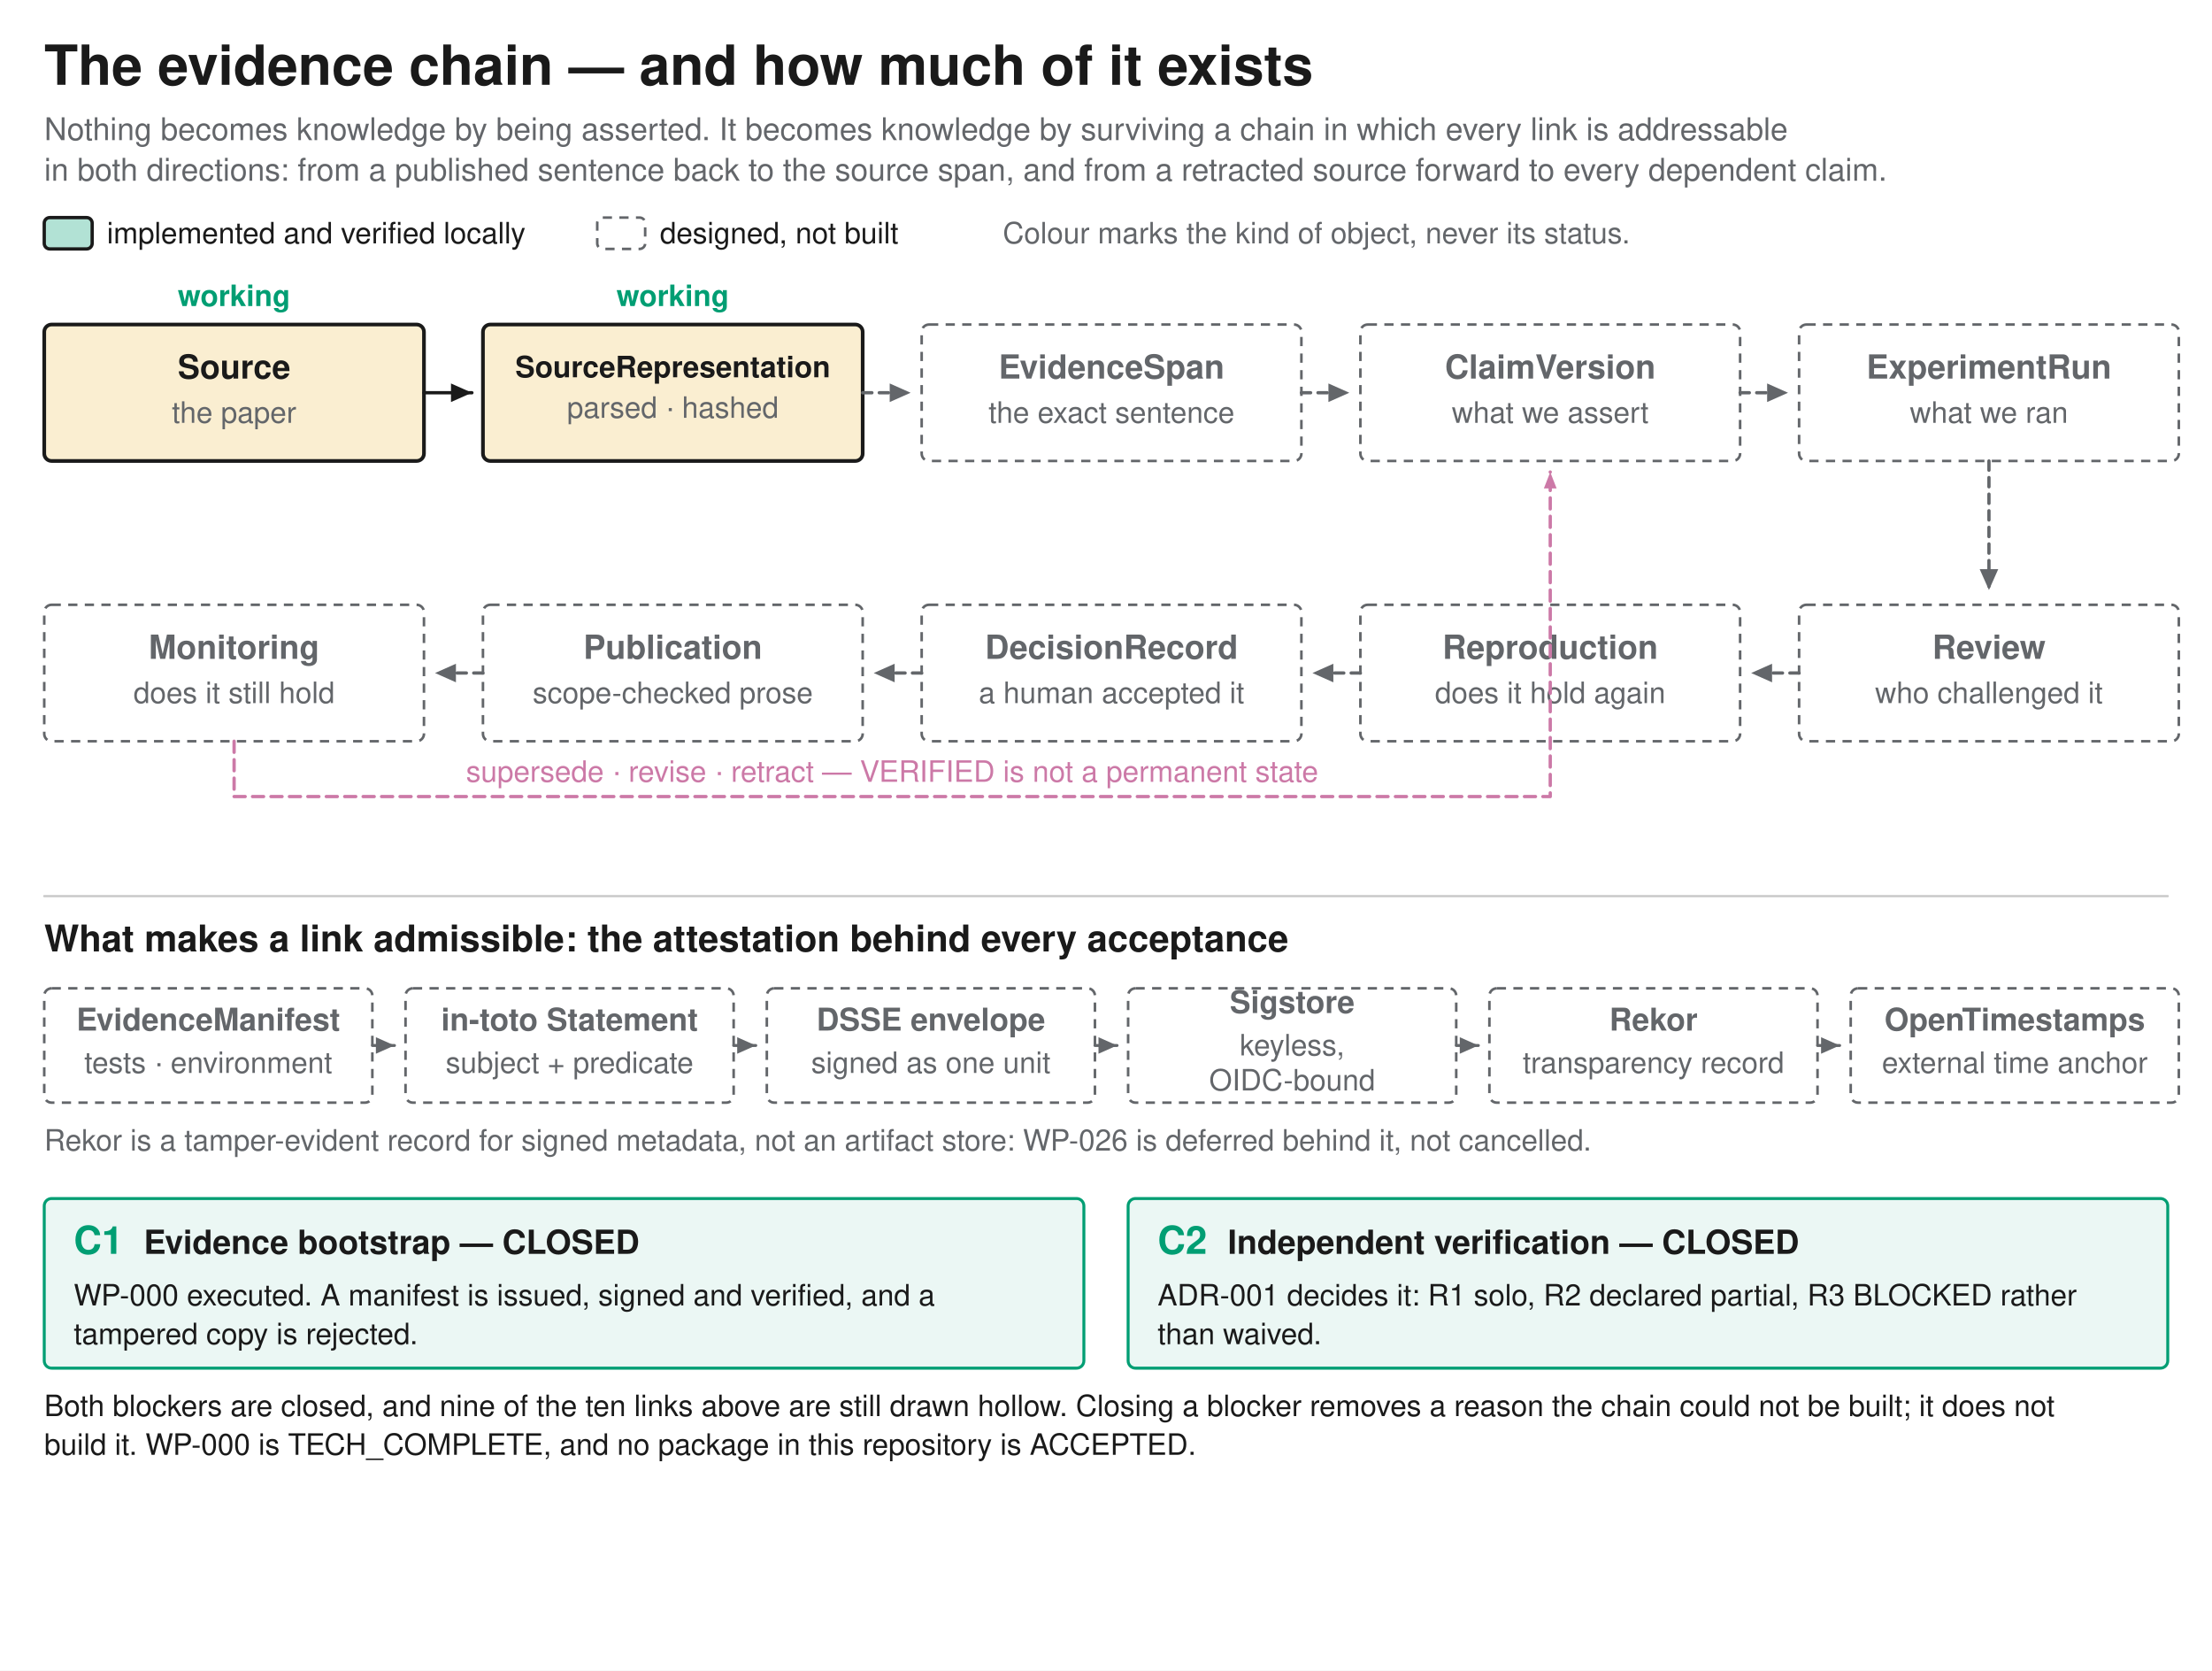
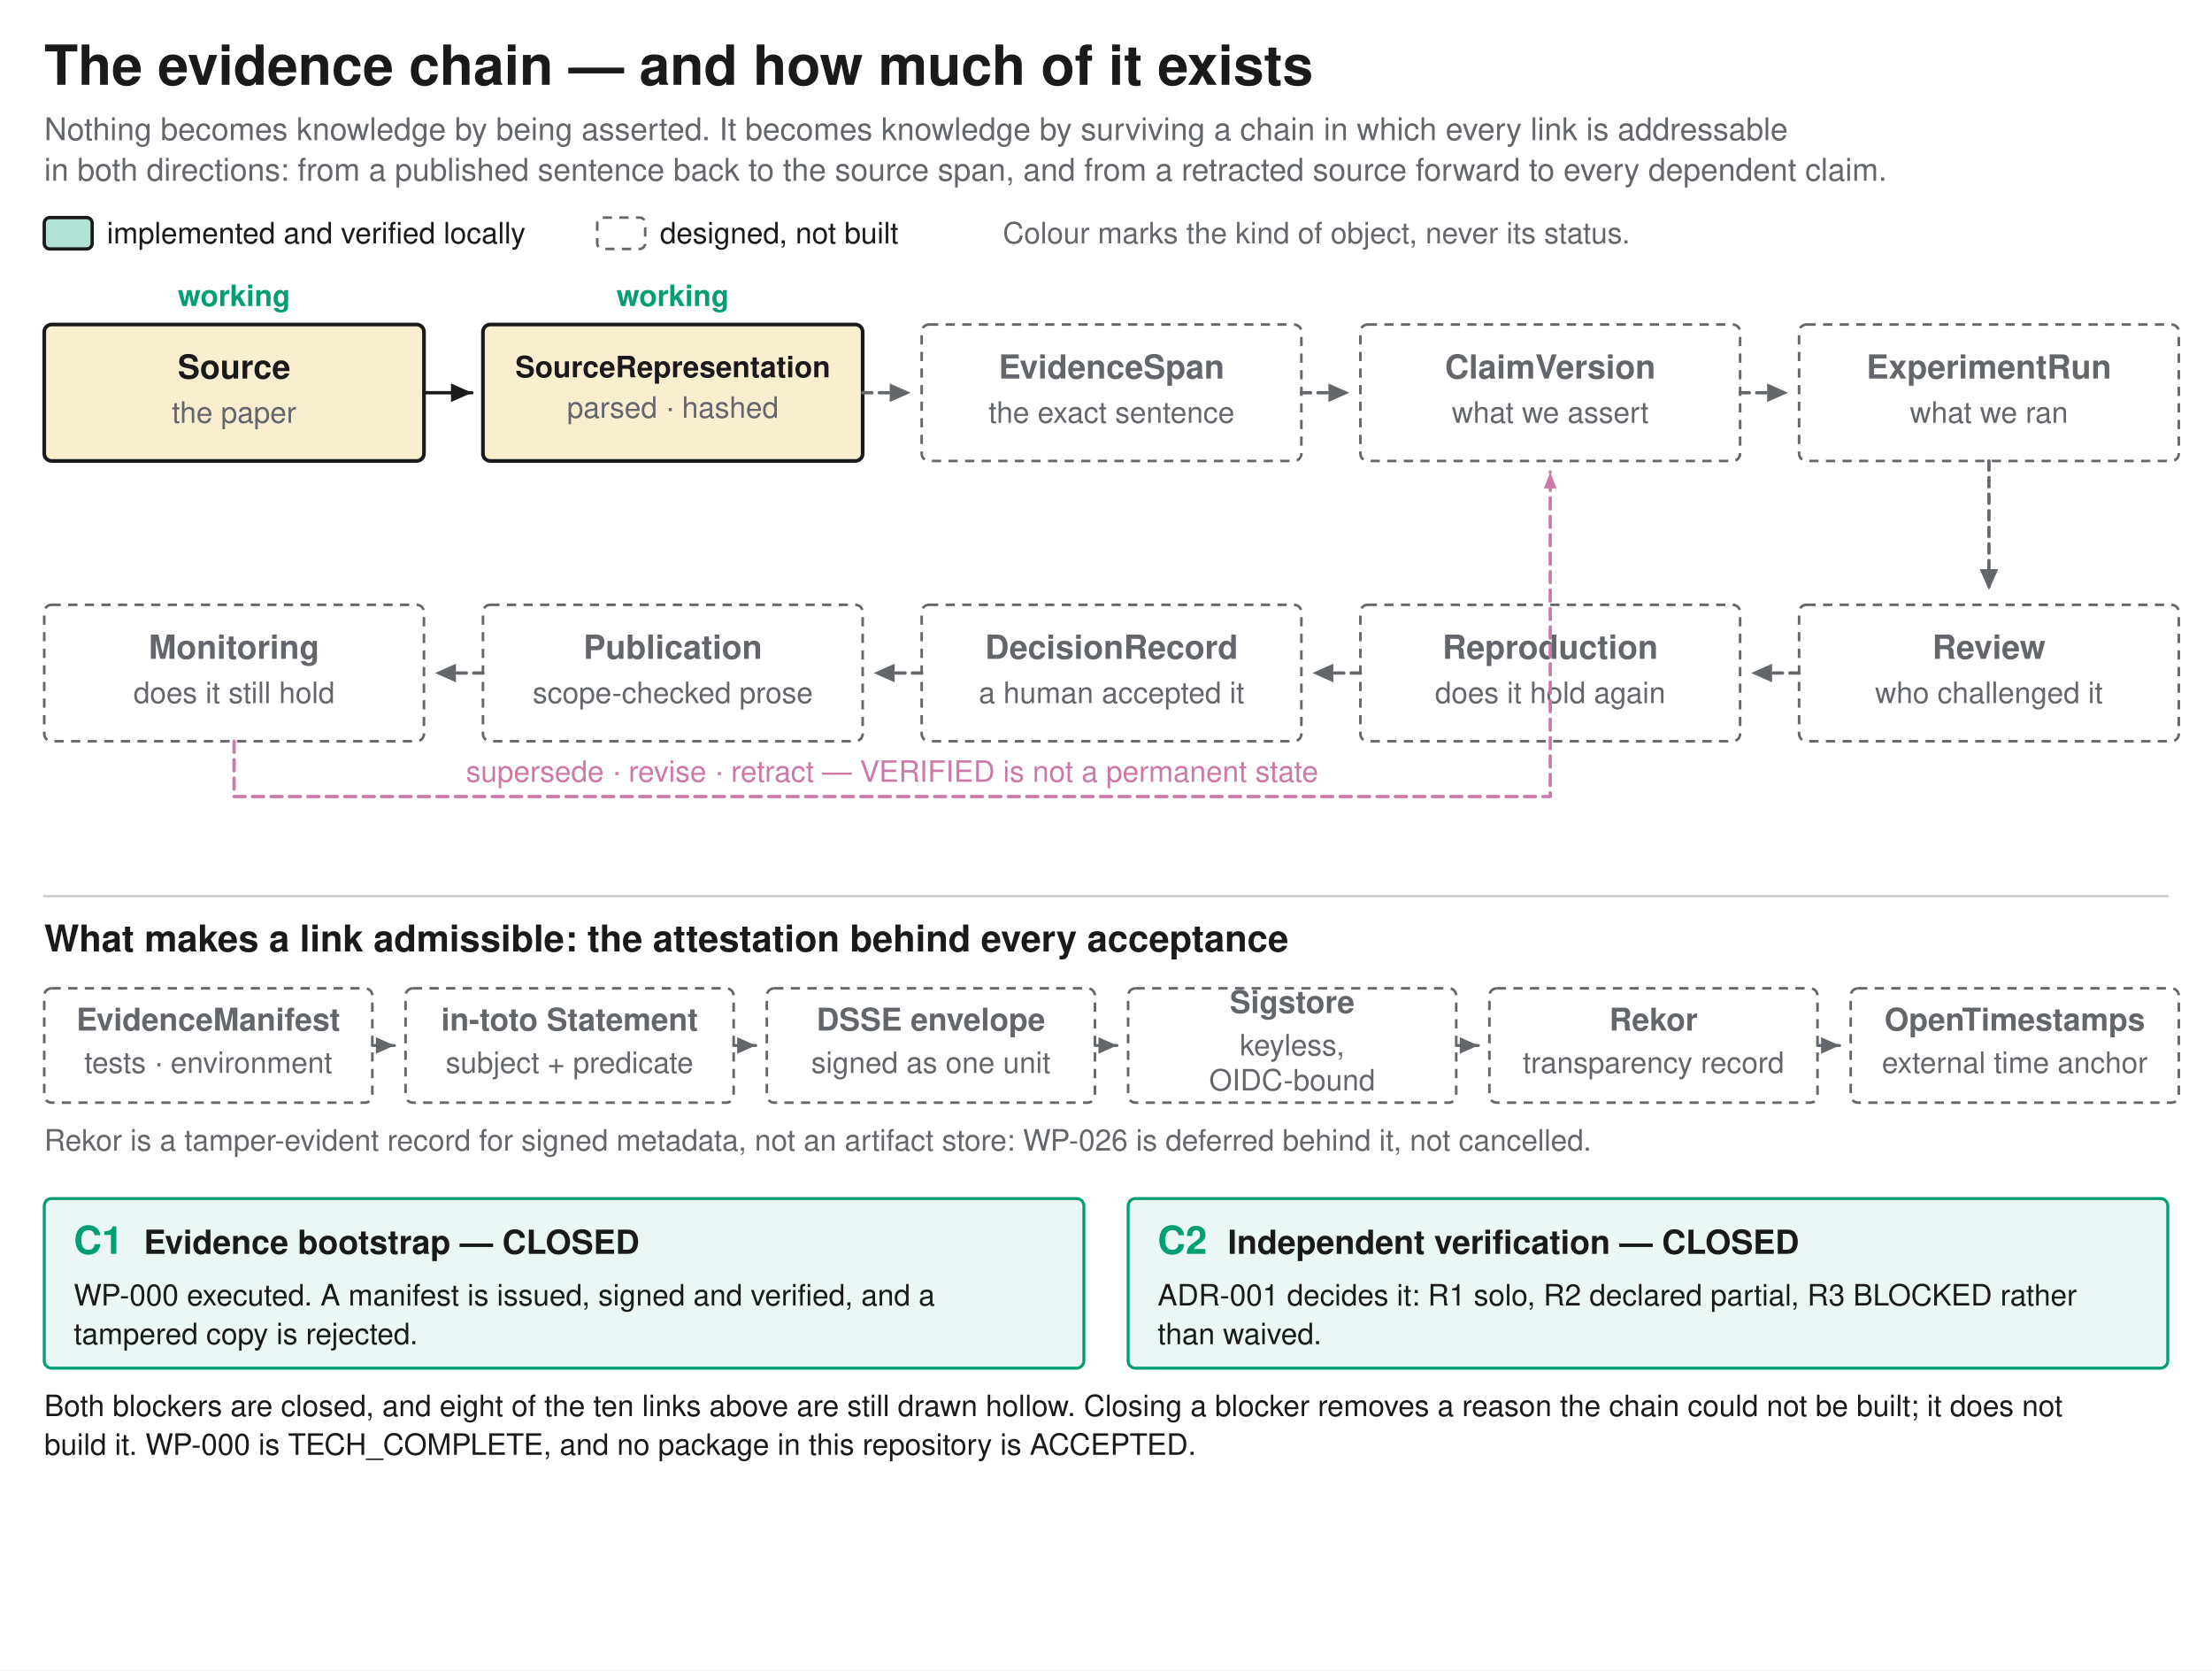
<svg xmlns="http://www.w3.org/2000/svg" viewBox="0 0 1200 906" width="100%" role="img">
  <defs>
    <marker id="arrow" viewBox="0 0 10 10" refX="9" refY="5" markerWidth="7" markerHeight="7" orient="auto-start-reverse">
      <path d="M 0 1 L 9 5 L 0 9 z" fill="context-stroke" />
    </marker>
    <marker id="arrowsm" viewBox="0 0 10 10" refX="9" refY="5" markerWidth="5.5" markerHeight="5.5" orient="auto-start-reverse">
      <path d="M 0 1.5 L 9 5 L 0 8.5 z" fill="context-stroke" />
    </marker>
    <pattern id="hatch" width="7" height="7" patternTransform="rotate(45)" patternUnits="userSpaceOnUse">
      <line x1="0" y1="0" x2="0" y2="7" stroke="#C8C8C8" stroke-width="2.2" />
    </pattern>
  </defs>
  <rect width="1200" height="906" fill="#FFFFFF" />
  <text x="24.0" y="46.0" font-family="Helvetica, Arial, 'Liberation Sans', 'DejaVu Sans', sans-serif" font-size="30" font-weight="700" font-style="normal" fill="#1A1A1A" text-anchor="start">The evidence chain — and how much of it exists</text>
  <text x="24.0" y="76.0" font-family="Helvetica, Arial, 'Liberation Sans', 'DejaVu Sans', sans-serif" font-size="17" font-weight="400" font-style="normal" fill="#63666A" text-anchor="start">Nothing becomes knowledge by being asserted. It becomes knowledge by surviving a chain in which every link is addressable</text>
  <text x="24.0" y="98.0" font-family="Helvetica, Arial, 'Liberation Sans', 'DejaVu Sans', sans-serif" font-size="17" font-weight="400" font-style="normal" fill="#63666A" text-anchor="start">in both directions: from a published sentence back to the source span, and from a retracted source forward to every dependent claim.</text>
  <rect x="24.0" y="118.0" width="26.0" height="17.0" rx="3" fill="#b2e2d5" stroke="#1A1A1A" stroke-width="1.8" />
  <text x="58.0" y="132.0" font-family="Helvetica, Arial, 'Liberation Sans', 'DejaVu Sans', sans-serif" font-size="16" font-weight="400" font-style="normal" fill="#1A1A1A" text-anchor="start">implemented and verified locally</text>
  <rect x="324.0" y="118.0" width="26.0" height="17.0" rx="3" fill="#FFFFFF" stroke="#63666A" stroke-width="1.4" stroke-dasharray="5 4" />
  <text x="358.0" y="132.0" font-family="Helvetica, Arial, 'Liberation Sans', 'DejaVu Sans', sans-serif" font-size="16" font-weight="400" font-style="normal" fill="#1A1A1A" text-anchor="start">designed, not built</text>
  <text x="544.0" y="132.0" font-family="Helvetica, Arial, 'Liberation Sans', 'DejaVu Sans', sans-serif" font-size="16" font-weight="400" font-style="normal" fill="#63666A" text-anchor="start">Colour marks the kind of object, never its status.</text>
  <rect x="24.0" y="176.0" width="206.0" height="74.0" rx="4" fill="#faeed1" stroke="#1A1A1A" stroke-width="2.0" />
  <text x="127.0" y="205.3" font-family="Helvetica, Arial, 'Liberation Sans', 'DejaVu Sans', sans-serif" font-size="18" font-weight="600" font-style="normal" fill="#1A1A1A" text-anchor="middle">Source</text>
  <text x="127.0" y="229.3" font-family="Helvetica, Arial, 'Liberation Sans', 'DejaVu Sans', sans-serif" font-size="16" font-weight="400" font-style="normal" fill="#63666A" text-anchor="middle">the paper</text>
  <text x="127.0" y="166.0" font-family="Helvetica, Arial, 'Liberation Sans', 'DejaVu Sans', sans-serif" font-size="16" font-weight="700" font-style="normal" fill="#009E73" text-anchor="middle">working</text>
  <rect x="262.0" y="176.0" width="206.0" height="74.0" rx="4" fill="#faeed1" stroke="#1A1A1A" stroke-width="2.0" />
  <text x="365.0" y="204.6" font-family="Helvetica, Arial, 'Liberation Sans', 'DejaVu Sans', sans-serif" font-size="16" font-weight="600" font-style="normal" fill="#1A1A1A" text-anchor="middle">SourceRepresentation</text>
  <text x="365.0" y="226.6" font-family="Helvetica, Arial, 'Liberation Sans', 'DejaVu Sans', sans-serif" font-size="16" font-weight="400" font-style="normal" fill="#63666A" text-anchor="middle">parsed · hashed</text>
  <text x="365.0" y="166.0" font-family="Helvetica, Arial, 'Liberation Sans', 'DejaVu Sans', sans-serif" font-size="16" font-weight="700" font-style="normal" fill="#009E73" text-anchor="middle">working</text>
  <rect x="500.0" y="176.0" width="206.0" height="74.0" rx="4" fill="#FFFFFF" stroke="#63666A" stroke-width="1.4" stroke-dasharray="5 4" />
  <text x="603.0" y="205.3" font-family="Helvetica, Arial, 'Liberation Sans', 'DejaVu Sans', sans-serif" font-size="18" font-weight="600" font-style="normal" fill="#63666A" text-anchor="middle">EvidenceSpan</text>
  <text x="603.0" y="229.3" font-family="Helvetica, Arial, 'Liberation Sans', 'DejaVu Sans', sans-serif" font-size="16" font-weight="400" font-style="normal" fill="#63666A" text-anchor="middle">the exact sentence</text>
  <rect x="738.0" y="176.0" width="206.0" height="74.0" rx="4" fill="#FFFFFF" stroke="#63666A" stroke-width="1.4" stroke-dasharray="5 4" />
  <text x="841.0" y="205.3" font-family="Helvetica, Arial, 'Liberation Sans', 'DejaVu Sans', sans-serif" font-size="18" font-weight="600" font-style="normal" fill="#63666A" text-anchor="middle">ClaimVersion</text>
  <text x="841.0" y="229.3" font-family="Helvetica, Arial, 'Liberation Sans', 'DejaVu Sans', sans-serif" font-size="16" font-weight="400" font-style="normal" fill="#63666A" text-anchor="middle">what we assert</text>
  <rect x="976.0" y="176.0" width="206.0" height="74.0" rx="4" fill="#FFFFFF" stroke="#63666A" stroke-width="1.4" stroke-dasharray="5 4" />
  <text x="1079.0" y="205.3" font-family="Helvetica, Arial, 'Liberation Sans', 'DejaVu Sans', sans-serif" font-size="18" font-weight="600" font-style="normal" fill="#63666A" text-anchor="middle">ExperimentRun</text>
  <text x="1079.0" y="229.3" font-family="Helvetica, Arial, 'Liberation Sans', 'DejaVu Sans', sans-serif" font-size="16" font-weight="400" font-style="normal" fill="#63666A" text-anchor="middle">what we ran</text>
  <rect x="976.0" y="328.0" width="206.0" height="74.0" rx="4" fill="#FFFFFF" stroke="#63666A" stroke-width="1.4" stroke-dasharray="5 4" />
  <text x="1079.0" y="357.3" font-family="Helvetica, Arial, 'Liberation Sans', 'DejaVu Sans', sans-serif" font-size="18" font-weight="600" font-style="normal" fill="#63666A" text-anchor="middle">Review</text>
  <text x="1079.0" y="381.3" font-family="Helvetica, Arial, 'Liberation Sans', 'DejaVu Sans', sans-serif" font-size="16" font-weight="400" font-style="normal" fill="#63666A" text-anchor="middle">who challenged it</text>
  <rect x="738.0" y="328.0" width="206.0" height="74.0" rx="4" fill="#FFFFFF" stroke="#63666A" stroke-width="1.4" stroke-dasharray="5 4" />
  <text x="841.0" y="357.3" font-family="Helvetica, Arial, 'Liberation Sans', 'DejaVu Sans', sans-serif" font-size="18" font-weight="600" font-style="normal" fill="#63666A" text-anchor="middle">Reproduction</text>
  <text x="841.0" y="381.3" font-family="Helvetica, Arial, 'Liberation Sans', 'DejaVu Sans', sans-serif" font-size="16" font-weight="400" font-style="normal" fill="#63666A" text-anchor="middle">does it hold again</text>
  <rect x="500.0" y="328.0" width="206.0" height="74.0" rx="4" fill="#FFFFFF" stroke="#63666A" stroke-width="1.4" stroke-dasharray="5 4" />
  <text x="603.0" y="357.3" font-family="Helvetica, Arial, 'Liberation Sans', 'DejaVu Sans', sans-serif" font-size="18" font-weight="600" font-style="normal" fill="#63666A" text-anchor="middle">DecisionRecord</text>
  <text x="603.0" y="381.3" font-family="Helvetica, Arial, 'Liberation Sans', 'DejaVu Sans', sans-serif" font-size="16" font-weight="400" font-style="normal" fill="#63666A" text-anchor="middle">a human accepted it</text>
  <rect x="262.0" y="328.0" width="206.0" height="74.0" rx="4" fill="#FFFFFF" stroke="#63666A" stroke-width="1.4" stroke-dasharray="5 4" />
  <text x="365.0" y="357.3" font-family="Helvetica, Arial, 'Liberation Sans', 'DejaVu Sans', sans-serif" font-size="18" font-weight="600" font-style="normal" fill="#63666A" text-anchor="middle">Publication</text>
  <text x="365.0" y="381.3" font-family="Helvetica, Arial, 'Liberation Sans', 'DejaVu Sans', sans-serif" font-size="16" font-weight="400" font-style="normal" fill="#63666A" text-anchor="middle">scope-checked prose</text>
  <rect x="24.0" y="328.0" width="206.0" height="74.0" rx="4" fill="#FFFFFF" stroke="#63666A" stroke-width="1.4" stroke-dasharray="5 4" />
  <text x="127.0" y="357.3" font-family="Helvetica, Arial, 'Liberation Sans', 'DejaVu Sans', sans-serif" font-size="18" font-weight="600" font-style="normal" fill="#63666A" text-anchor="middle">Monitoring</text>
  <text x="127.0" y="381.3" font-family="Helvetica, Arial, 'Liberation Sans', 'DejaVu Sans', sans-serif" font-size="16" font-weight="400" font-style="normal" fill="#63666A" text-anchor="middle">does it still hold</text>
  <path d="M 230 213.0 L 256 213.0" fill="none" stroke="#1A1A1A" stroke-width="1.8" stroke-linecap="round" stroke-linejoin="round" marker-end="url(#arrow)" />
  <path d="M 468 213.0 L 494 213.0" fill="none" stroke="#63666A" stroke-width="1.8" stroke-linecap="round" stroke-linejoin="round" stroke-dasharray="5 4" marker-end="url(#arrow)" />
  <path d="M 706 213.0 L 732 213.0" fill="none" stroke="#63666A" stroke-width="1.8" stroke-linecap="round" stroke-linejoin="round" stroke-dasharray="5 4" marker-end="url(#arrow)" />
  <path d="M 944 213.0 L 970 213.0" fill="none" stroke="#63666A" stroke-width="1.8" stroke-linecap="round" stroke-linejoin="round" stroke-dasharray="5 4" marker-end="url(#arrow)" />
  <path d="M 1079.0 250 L 1079.0 320" fill="none" stroke="#63666A" stroke-width="1.8" stroke-linecap="round" stroke-linejoin="round" stroke-dasharray="5 4" marker-end="url(#arrow)" />
  <path d="M 976 365.0 L 950 365.0" fill="none" stroke="#63666A" stroke-width="1.8" stroke-linecap="round" stroke-linejoin="round" stroke-dasharray="5 4" marker-end="url(#arrow)" />
  <path d="M 738 365.0 L 712 365.0" fill="none" stroke="#63666A" stroke-width="1.8" stroke-linecap="round" stroke-linejoin="round" stroke-dasharray="5 4" marker-end="url(#arrow)" />
  <path d="M 500 365.0 L 474 365.0" fill="none" stroke="#63666A" stroke-width="1.8" stroke-linecap="round" stroke-linejoin="round" stroke-dasharray="5 4" marker-end="url(#arrow)" />
  <path d="M 262 365.0 L 236 365.0" fill="none" stroke="#63666A" stroke-width="1.8" stroke-linecap="round" stroke-linejoin="round" stroke-dasharray="5 4" marker-end="url(#arrow)" />
  <path d="M 127.0 402 L 127.0 432 L 841.0 432 L 841.0 256" fill="none" stroke="#CC79A7" stroke-width="1.8" stroke-linecap="round" stroke-linejoin="round" stroke-dasharray="6 4" marker-end="url(#arrowsm)" />
  <text x="484.0" y="424.0" font-family="Helvetica, Arial, 'Liberation Sans', 'DejaVu Sans', sans-serif" font-size="16" font-weight="400" font-style="normal" fill="#CC79A7" text-anchor="middle">supersede · revise · retract — VERIFIED is not a permanent state</text>
  <path d="M 24 486 L 1176 486" fill="none" stroke="#C8C8C8" stroke-width="1.2" stroke-linecap="round" stroke-linejoin="round" />
  <text x="24.0" y="516.0" font-family="Helvetica, Arial, 'Liberation Sans', 'DejaVu Sans', sans-serif" font-size="20" font-weight="700" font-style="normal" fill="#1A1A1A" text-anchor="start">What makes a link admissible: the attestation behind every acceptance</text>
  <rect x="24.0" y="536.0" width="178.0" height="62.0" rx="4" fill="#FFFFFF" stroke="#63666A" stroke-width="1.4" stroke-dasharray="5 4" />
  <text x="113.0" y="558.9" font-family="Helvetica, Arial, 'Liberation Sans', 'DejaVu Sans', sans-serif" font-size="17" font-weight="600" font-style="normal" fill="#63666A" text-anchor="middle">EvidenceManifest</text>
  <text x="113.0" y="581.9" font-family="Helvetica, Arial, 'Liberation Sans', 'DejaVu Sans', sans-serif" font-size="16" font-weight="400" font-style="normal" fill="#63666A" text-anchor="middle">tests · environment</text>
  <rect x="220.0" y="536.0" width="178.0" height="62.0" rx="4" fill="#FFFFFF" stroke="#63666A" stroke-width="1.4" stroke-dasharray="5 4" />
  <text x="309.0" y="558.9" font-family="Helvetica, Arial, 'Liberation Sans', 'DejaVu Sans', sans-serif" font-size="17" font-weight="600" font-style="normal" fill="#63666A" text-anchor="middle">in-toto Statement</text>
  <text x="309.0" y="581.9" font-family="Helvetica, Arial, 'Liberation Sans', 'DejaVu Sans', sans-serif" font-size="16" font-weight="400" font-style="normal" fill="#63666A" text-anchor="middle">subject + predicate</text>
  <path d="M 202 567.0 L 214 567.0" fill="none" stroke="#63666A" stroke-width="1.6" stroke-linecap="round" stroke-linejoin="round" stroke-dasharray="4 4" marker-end="url(#arrow)" />
  <rect x="416.0" y="536.0" width="178.0" height="62.0" rx="4" fill="#FFFFFF" stroke="#63666A" stroke-width="1.4" stroke-dasharray="5 4" />
  <text x="505.0" y="558.9" font-family="Helvetica, Arial, 'Liberation Sans', 'DejaVu Sans', sans-serif" font-size="17" font-weight="600" font-style="normal" fill="#63666A" text-anchor="middle">DSSE envelope</text>
  <text x="505.0" y="581.9" font-family="Helvetica, Arial, 'Liberation Sans', 'DejaVu Sans', sans-serif" font-size="16" font-weight="400" font-style="normal" fill="#63666A" text-anchor="middle">signed as one unit</text>
  <path d="M 398 567.0 L 410 567.0" fill="none" stroke="#63666A" stroke-width="1.6" stroke-linecap="round" stroke-linejoin="round" stroke-dasharray="4 4" marker-end="url(#arrow)" />
  <rect x="612.0" y="536.0" width="178.0" height="62.0" rx="4" fill="#FFFFFF" stroke="#63666A" stroke-width="1.4" stroke-dasharray="5 4" />
  <text x="701.0" y="549.4" font-family="Helvetica, Arial, 'Liberation Sans', 'DejaVu Sans', sans-serif" font-size="17" font-weight="600" font-style="normal" fill="#63666A" text-anchor="middle">Sigstore</text>
  <text x="701.0" y="572.4" font-family="Helvetica, Arial, 'Liberation Sans', 'DejaVu Sans', sans-serif" font-size="16" font-weight="400" font-style="normal" fill="#63666A" text-anchor="middle">keyless,</text>
  <text x="701.0" y="591.4" font-family="Helvetica, Arial, 'Liberation Sans', 'DejaVu Sans', sans-serif" font-size="16" font-weight="400" font-style="normal" fill="#63666A" text-anchor="middle">OIDC-bound</text>
  <path d="M 594 567.0 L 606 567.0" fill="none" stroke="#63666A" stroke-width="1.6" stroke-linecap="round" stroke-linejoin="round" stroke-dasharray="4 4" marker-end="url(#arrow)" />
  <rect x="808.0" y="536.0" width="178.0" height="62.0" rx="4" fill="#FFFFFF" stroke="#63666A" stroke-width="1.4" stroke-dasharray="5 4" />
  <text x="897.0" y="558.9" font-family="Helvetica, Arial, 'Liberation Sans', 'DejaVu Sans', sans-serif" font-size="17" font-weight="600" font-style="normal" fill="#63666A" text-anchor="middle">Rekor</text>
  <text x="897.0" y="581.9" font-family="Helvetica, Arial, 'Liberation Sans', 'DejaVu Sans', sans-serif" font-size="16" font-weight="400" font-style="normal" fill="#63666A" text-anchor="middle">transparency record</text>
  <path d="M 790 567.0 L 802 567.0" fill="none" stroke="#63666A" stroke-width="1.6" stroke-linecap="round" stroke-linejoin="round" stroke-dasharray="4 4" marker-end="url(#arrow)" />
  <rect x="1004.0" y="536.0" width="178.0" height="62.0" rx="4" fill="#FFFFFF" stroke="#63666A" stroke-width="1.4" stroke-dasharray="5 4" />
  <text x="1093.0" y="558.9" font-family="Helvetica, Arial, 'Liberation Sans', 'DejaVu Sans', sans-serif" font-size="17" font-weight="600" font-style="normal" fill="#63666A" text-anchor="middle">OpenTimestamps</text>
  <text x="1093.0" y="581.9" font-family="Helvetica, Arial, 'Liberation Sans', 'DejaVu Sans', sans-serif" font-size="16" font-weight="400" font-style="normal" fill="#63666A" text-anchor="middle">external time anchor</text>
  <path d="M 986 567.0 L 998 567.0" fill="none" stroke="#63666A" stroke-width="1.6" stroke-linecap="round" stroke-linejoin="round" stroke-dasharray="4 4" marker-end="url(#arrow)" />
  <text x="24.0" y="624.0" font-family="Helvetica, Arial, 'Liberation Sans', 'DejaVu Sans', sans-serif" font-size="16" font-weight="400" font-style="normal" fill="#63666A" text-anchor="start">Rekor is a tamper-evident record for signed metadata, not an artifact store: WP-026 is deferred behind it, not cancelled.</text>
  <rect x="24.0" y="650.0" width="564.0" height="92.0" rx="4" fill="#ebf7f4" stroke="#009E73" stroke-width="1.6" />
  <text x="40.0" y="680.0" font-family="Helvetica, Arial, 'Liberation Sans', 'DejaVu Sans', sans-serif" font-size="21" font-weight="700" font-style="normal" fill="#009E73" text-anchor="start">C1</text>
  <text x="78.0" y="680.0" font-family="Helvetica, Arial, 'Liberation Sans', 'DejaVu Sans', sans-serif" font-size="18" font-weight="600" font-style="normal" fill="#1A1A1A" text-anchor="start">Evidence bootstrap — CLOSED</text>
  <text x="40.0" y="708.0" font-family="Helvetica, Arial, 'Liberation Sans', 'DejaVu Sans', sans-serif" font-size="16" font-weight="400" font-style="normal" fill="#1A1A1A" text-anchor="start">WP-000 executed. A manifest is issued, signed and verified, and a</text>
  <text x="40.0" y="729.0" font-family="Helvetica, Arial, 'Liberation Sans', 'DejaVu Sans', sans-serif" font-size="16" font-weight="400" font-style="normal" fill="#1A1A1A" text-anchor="start">tampered copy is rejected.</text>
  <rect x="612.0" y="650.0" width="564.0" height="92.0" rx="4" fill="#ebf7f4" stroke="#009E73" stroke-width="1.6" />
  <text x="628.0" y="680.0" font-family="Helvetica, Arial, 'Liberation Sans', 'DejaVu Sans', sans-serif" font-size="21" font-weight="700" font-style="normal" fill="#009E73" text-anchor="start">C2</text>
  <text x="666.0" y="680.0" font-family="Helvetica, Arial, 'Liberation Sans', 'DejaVu Sans', sans-serif" font-size="18" font-weight="600" font-style="normal" fill="#1A1A1A" text-anchor="start">Independent verification — CLOSED</text>
  <text x="628.0" y="708.0" font-family="Helvetica, Arial, 'Liberation Sans', 'DejaVu Sans', sans-serif" font-size="16" font-weight="400" font-style="normal" fill="#1A1A1A" text-anchor="start">ADR-001 decides it: R1 solo, R2 declared partial, R3 BLOCKED rather</text>
  <text x="628.0" y="729.0" font-family="Helvetica, Arial, 'Liberation Sans', 'DejaVu Sans', sans-serif" font-size="16" font-weight="400" font-style="normal" fill="#1A1A1A" text-anchor="start">than waived.</text>
-   <text x="24.0" y="768.0" font-family="Helvetica, Arial, 'Liberation Sans', 'DejaVu Sans', sans-serif" font-size="16" font-weight="500" font-style="normal" fill="#1A1A1A" text-anchor="start">Both blockers are closed, and nine of the ten links above are still drawn hollow. Closing a blocker removes a reason the chain could not be built; it does not</text>
+   <text x="24.0" y="768.0" font-family="Helvetica, Arial, 'Liberation Sans', 'DejaVu Sans', sans-serif" font-size="16" font-weight="500" font-style="normal" fill="#1A1A1A" text-anchor="start">Both blockers are closed, and eight of the ten links above are still drawn hollow. Closing a blocker removes a reason the chain could not be built; it does not</text>
  <text x="24.0" y="789.0" font-family="Helvetica, Arial, 'Liberation Sans', 'DejaVu Sans', sans-serif" font-size="16" font-weight="500" font-style="normal" fill="#1A1A1A" text-anchor="start">build it. WP-000 is TECH_COMPLETE, and no package in this repository is ACCEPTED.</text>
</svg>
